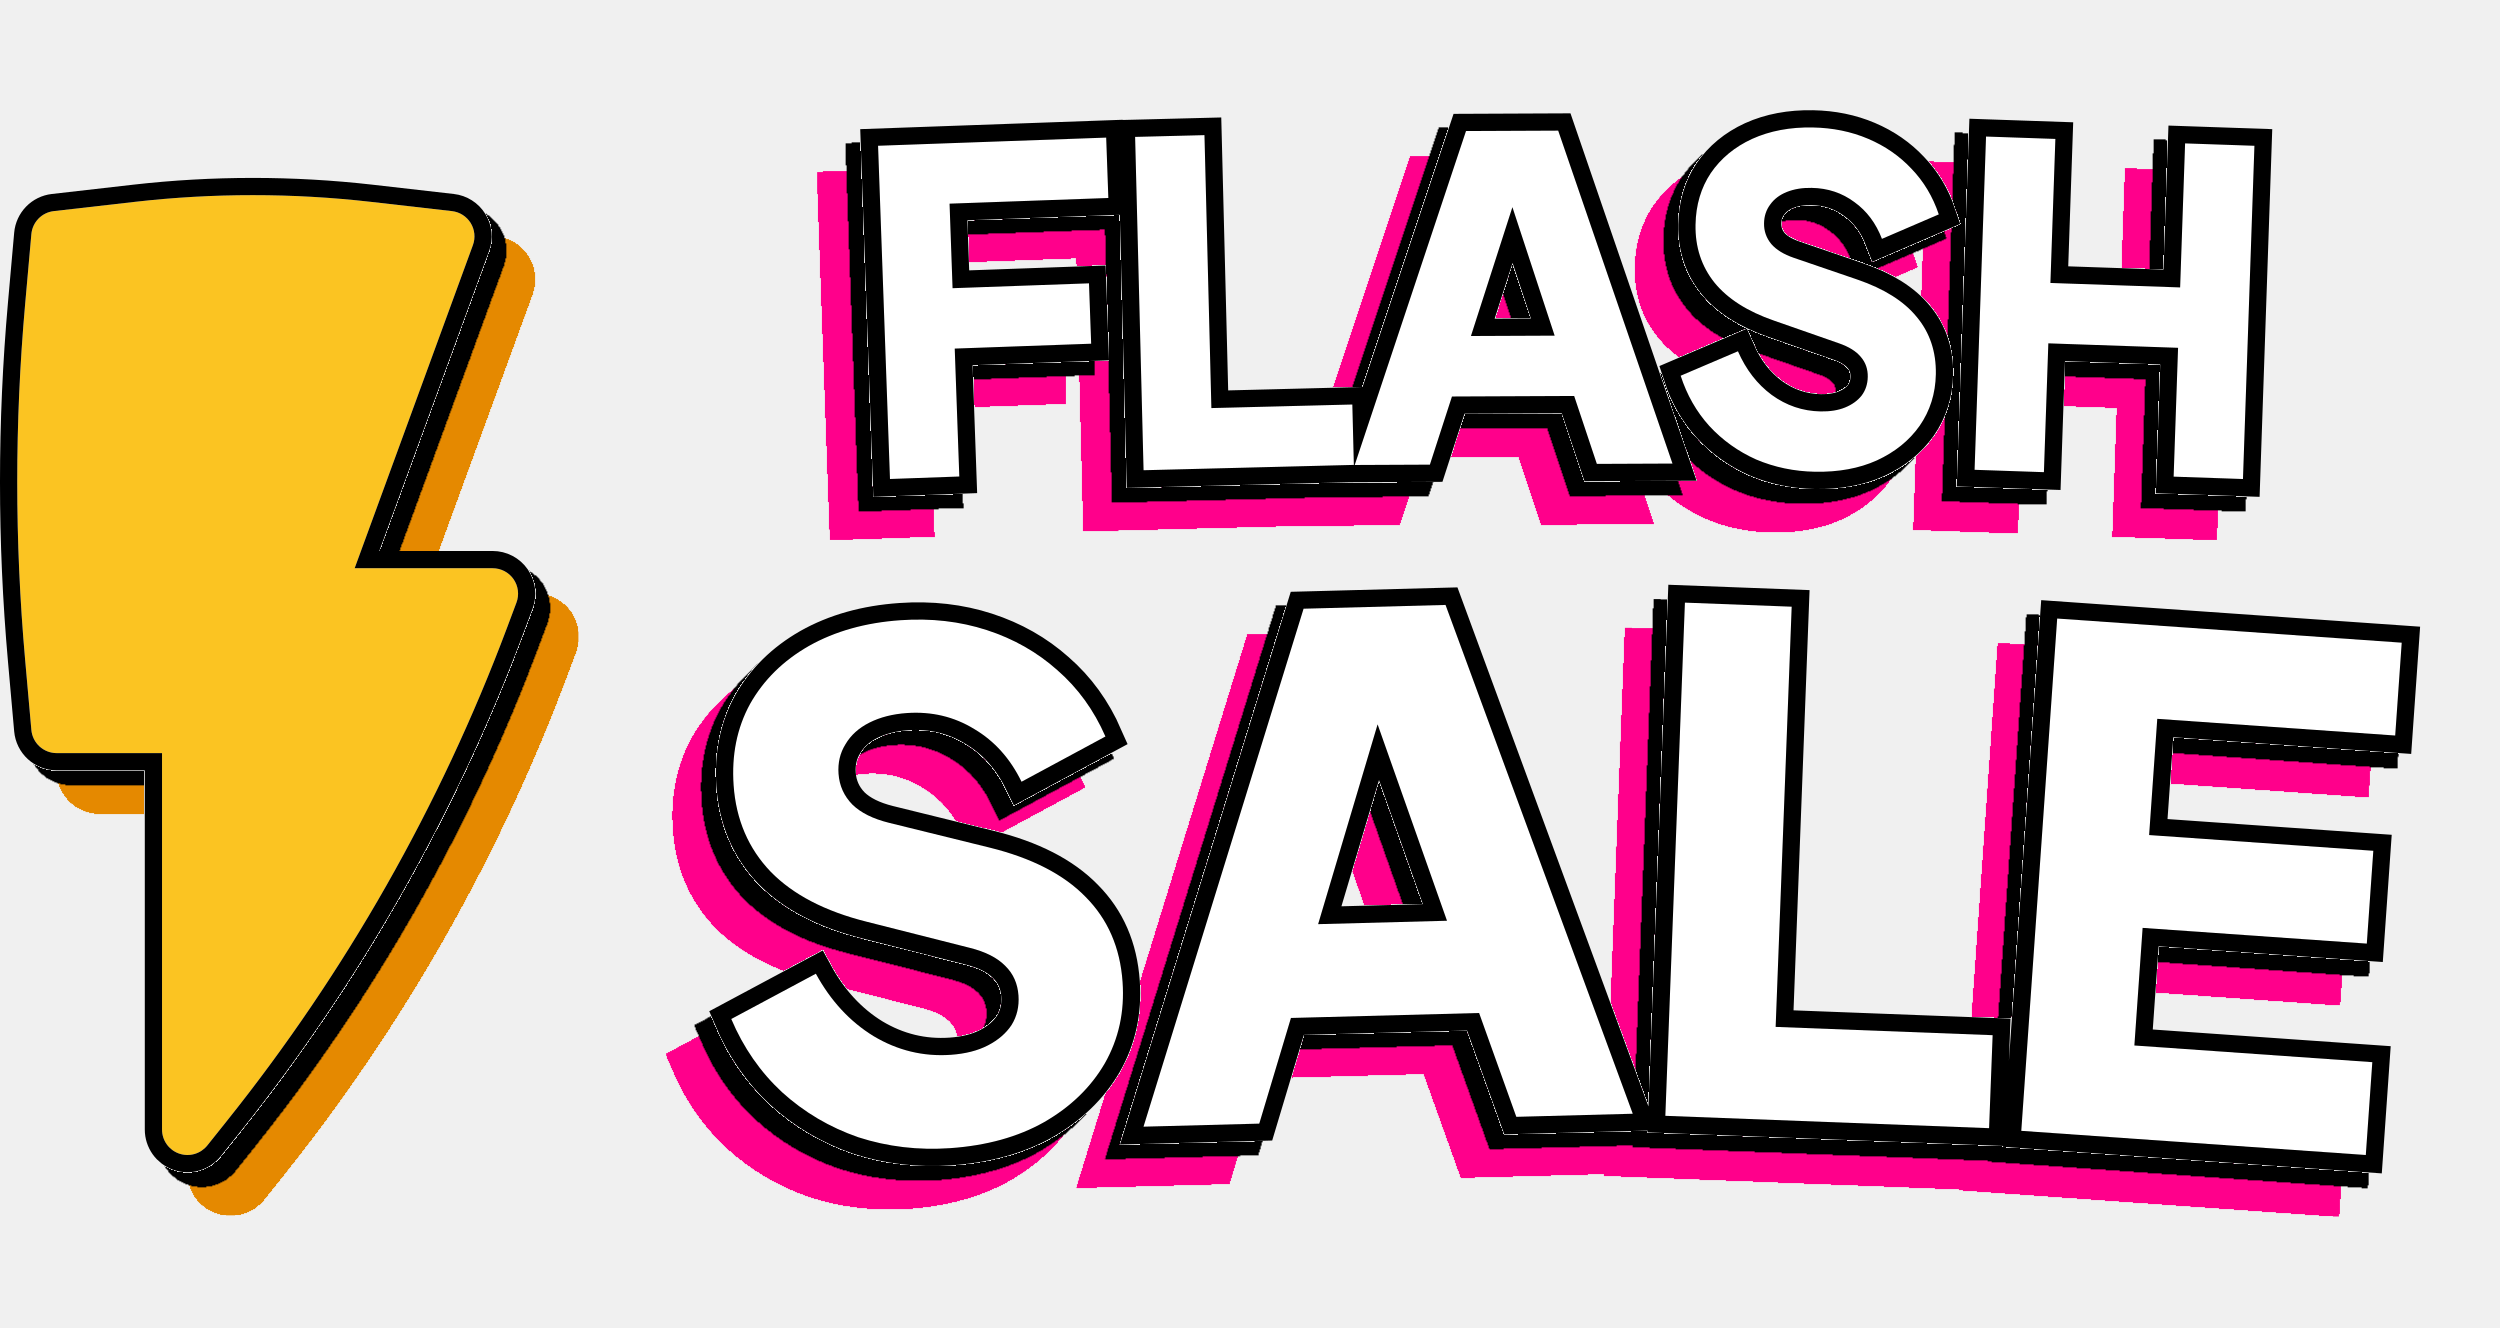
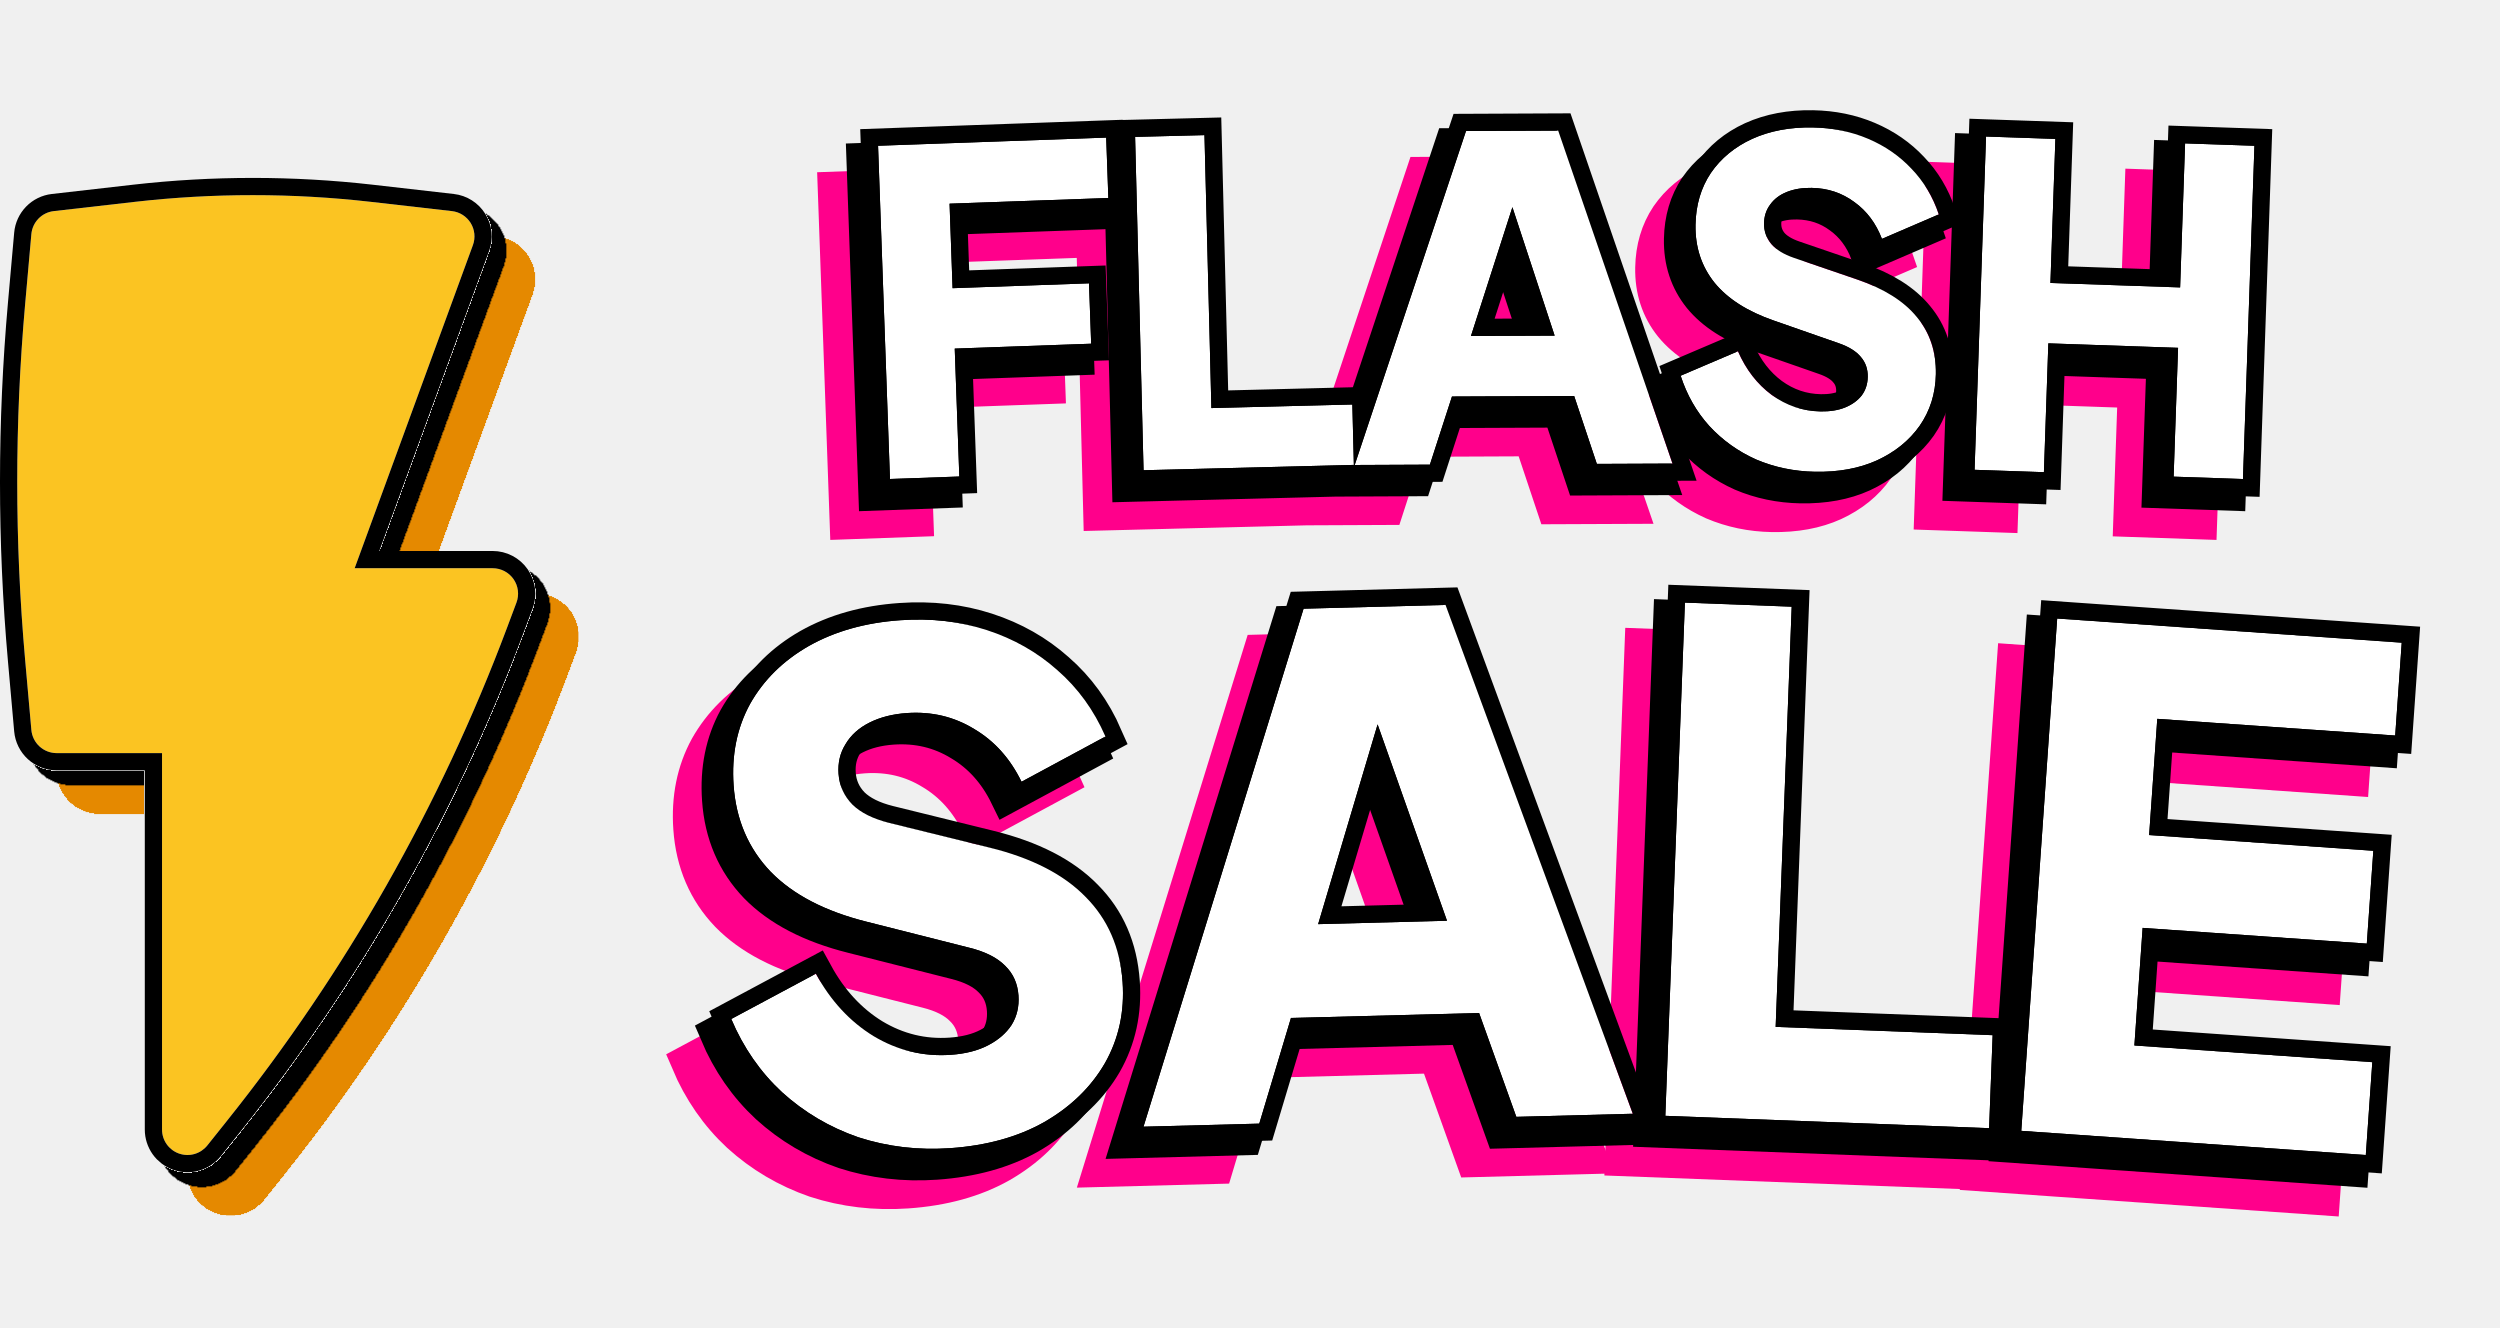
<svg xmlns="http://www.w3.org/2000/svg" xmlns:xlink="http://www.w3.org/1999/xlink" preserveAspectRatio="none" overflow="visible" style="display: block;" width="174.073" height="92.422" viewBox="0 0 174.073 92.422" fill="none">
  <g id="Frame 2147226232">
    <g id="Vector" filter="url(#filter0_dd_0_35)">
      <use xlink:href="#stroke0_0_35" fill="#FBC422" />
      <mask id="stroke1_0_35" maskUnits="userSpaceOnUse" x="-0.8" y="11.588" width="39" height="71" fill="black">
        <rect fill="white" x="-0.8" y="11.588" width="39" height="71" />
        <use xlink:href="#stroke0_0_35" />
      </mask>
      <path d="M25.817 14.054C20.36 13.433 14.851 13.433 9.394 14.054L3.745 14.699C3.34 14.745 2.963 14.93 2.678 15.223C2.394 15.515 2.219 15.897 2.183 16.303L1.748 21.198C1.017 29.425 1.017 37.702 1.748 45.929L2.183 50.824C2.222 51.265 2.425 51.675 2.751 51.974C3.078 52.273 3.504 52.439 3.947 52.439H11.282V78.654C11.282 79.021 11.397 79.378 11.609 79.677C11.821 79.975 12.121 80.201 12.467 80.322C12.813 80.443 13.188 80.454 13.54 80.353C13.892 80.253 14.204 80.045 14.434 79.759L15.819 78.024C24.069 67.695 30.64 56.13 35.287 43.755L35.96 41.959C36.061 41.691 36.095 41.403 36.06 41.118C36.025 40.834 35.922 40.563 35.759 40.328C35.596 40.092 35.378 39.9 35.124 39.767C34.871 39.634 34.589 39.565 34.303 39.565H24.694L32.928 17.068C33.021 16.816 33.055 16.547 33.028 16.28C33.001 16.013 32.914 15.756 32.773 15.528C32.632 15.3 32.441 15.107 32.215 14.963C31.988 14.819 31.732 14.729 31.466 14.699L25.817 14.054Z" stroke-width="2.4" stroke="black" mask="url(#stroke1_0_35)" />
    </g>
    <g id="Frame 2147226220">
-       <g id="FLASH" filter="url(#filter1_dd_0_35)">
+       <g id="FLASH">
+         <g transform="translate(-3 3)" fill="#FF008B" stroke="#FF008B" stroke-width="2.4">
+           <use xlink:href="#stroke2_0_35" />
+         </g>
+         <g transform="translate(-1 1)" fill="#000000" stroke="#000000" stroke-width="2.4">
+           <use xlink:href="#stroke2_0_35" />
+         </g>
        <use xlink:href="#stroke2_0_35" fill="white" />
        <mask id="stroke3_0_35" maskUnits="userSpaceOnUse" x="59.003" y="7.217" width="100" height="28" fill="black">
          <rect fill="white" x="59.003" y="7.217" width="100" height="28" />
          <use xlink:href="#stroke2_0_35" />
        </mask>
        <path d="M61.968 33.352L61.139 10.149L77.023 9.581L77.173 13.786L66.117 14.181L66.327 20.067L75.826 19.728L75.977 23.932L66.477 24.272L66.796 33.179L61.968 33.352ZM79.625 32.742L79.037 9.532L83.866 9.409L84.348 28.414L94.162 28.165L94.268 32.371L79.625 32.742ZM94.327 32.377L102.076 9.124L108.496 9.095L116.454 32.278L111.187 32.301L109.607 27.571L101.099 27.609L99.562 32.353L94.327 32.377ZM102.421 23.396L108.248 23.37L104.647 12.416L105.956 12.41L102.421 23.396ZM126.375 32.848C124.921 32.821 123.555 32.536 122.276 31.993C121.019 31.43 119.932 30.651 119.015 29.657C118.119 28.664 117.455 27.499 117.022 26.161L121.012 24.458C121.571 25.736 122.352 26.747 123.357 27.493C124.382 28.239 125.518 28.624 126.764 28.647C127.429 28.659 128.002 28.566 128.484 28.367C128.965 28.168 129.344 27.895 129.621 27.546C129.898 27.177 130.041 26.744 130.05 26.245C130.06 25.705 129.902 25.245 129.577 24.865C129.252 24.464 128.738 24.143 128.036 23.901L123.514 22.322C121.676 21.685 120.3 20.808 119.386 19.69C118.472 18.551 118.029 17.202 118.058 15.644C118.083 14.273 118.438 13.075 119.122 12.048C119.826 11.022 120.786 10.229 122.002 9.67C123.238 9.111 124.646 8.846 126.225 8.875C127.616 8.901 128.9 9.163 130.075 9.663C131.25 10.162 132.256 10.856 133.091 11.745C133.948 12.633 134.583 13.694 134.997 14.928L131.038 16.632C130.621 15.543 129.982 14.69 129.121 14.072C128.26 13.432 127.269 13.102 126.147 13.082C125.503 13.07 124.93 13.163 124.427 13.362C123.925 13.56 123.535 13.854 123.258 14.244C122.981 14.613 122.838 15.047 122.829 15.545C122.819 16.085 122.986 16.566 123.332 16.988C123.678 17.39 124.202 17.711 124.904 17.952L129.333 19.468C131.192 20.105 132.568 20.972 133.462 22.069C134.377 23.166 134.82 24.494 134.792 26.052C134.767 27.402 134.391 28.601 133.665 29.647C132.94 30.673 131.949 31.475 130.691 32.055C129.455 32.614 128.016 32.878 126.375 32.848ZM137.488 32.712L138.286 9.507L143.114 9.673L142.769 19.702L151.801 20.013L152.146 9.984L156.974 10.15L156.176 33.354L151.348 33.188L151.657 24.218L142.624 23.907L142.316 32.877L137.488 32.712Z" stroke-width="2.4" stroke="black" mask="url(#stroke3_0_35)" />
      </g>
-       <g id="SALE" filter="url(#filter2_dd_0_35)">
+       <g id="SALE">
+         <g transform="translate(-3 3)" fill="#FF008B" stroke="#FF008B" stroke-width="2.4">
+           <use xlink:href="#stroke4_0_35" />
+           <use xlink:href="#stroke5_0_35" />
+           <path d="M115.956 77.694L117.319 41.96L124.754 42.243L123.637 71.502L138.746 72.079L138.499 78.554L115.956 77.694Z" />
+           <use xlink:href="#stroke6_0_35" />
+         </g>
+         <g transform="translate(-1 1)" fill="#000000" stroke="#000000" stroke-width="2.4">
+           <use xlink:href="#stroke4_0_35" />
+           <use xlink:href="#stroke5_0_35" />
+           <path d="M115.956 77.694L117.319 41.96L124.754 42.243L123.637 71.502L138.746 72.079L138.499 78.554L115.956 77.694Z" />
+           <use xlink:href="#stroke6_0_35" />
+         </g>
        <use xlink:href="#stroke4_0_35" fill="white" />
        <use xlink:href="#stroke5_0_35" fill="white" />
        <path d="M115.956 77.694L117.319 41.96L124.754 42.243L123.637 71.502L138.746 72.079L138.499 78.554L115.956 77.694Z" fill="white" />
        <use xlink:href="#stroke6_0_35" fill="white" />
        <mask id="stroke7_0_35" maskUnits="userSpaceOnUse" x="48.917" y="39.96" width="120" height="42" fill="black">
          <rect fill="white" x="48.917" y="39.96" width="120" height="42" />
          <use xlink:href="#stroke4_0_35" />
          <use xlink:href="#stroke5_0_35" />
          <path d="M115.956 77.694L117.319 41.96L124.754 42.243L123.637 71.502L138.746 72.079L138.499 78.554L115.956 77.694Z" />
          <use xlink:href="#stroke6_0_35" />
        </mask>
        <path d="M66.172 79.944C63.938 80.1 61.803 79.847 59.768 79.188C57.763 78.493 55.99 77.446 54.449 76.046C52.939 74.644 51.762 72.946 50.917 70.952L56.808 67.798C57.838 69.683 59.174 71.129 60.816 72.138C62.49 73.143 64.285 73.579 66.2 73.446C67.222 73.375 68.088 73.154 68.8 72.783C69.512 72.413 70.057 71.942 70.434 71.37C70.809 70.766 70.969 70.082 70.916 69.316C70.858 68.486 70.553 67.801 70.003 67.262C69.45 66.691 68.618 66.268 67.508 65.993L60.357 64.182C57.451 63.455 55.221 62.295 53.666 60.703C52.11 59.08 51.248 57.071 51.081 54.677C50.934 52.57 51.315 50.683 52.225 49.016C53.167 47.346 54.533 45.999 56.322 44.977C58.143 43.951 60.267 43.354 62.693 43.185C64.831 43.035 66.836 43.264 68.707 43.871C70.578 44.479 72.214 45.407 73.617 46.657C75.051 47.904 76.169 49.446 76.971 51.282L71.128 54.433C70.342 52.819 69.246 51.597 67.841 50.765C66.433 49.901 64.868 49.529 63.144 49.649C62.154 49.718 61.287 49.939 60.544 50.312C59.8 50.684 59.242 51.188 58.869 51.824C58.494 52.427 58.333 53.112 58.387 53.878C58.445 54.708 58.767 55.424 59.354 56.024C59.939 56.593 60.787 57.015 61.897 57.29L68.898 59.015C71.835 59.74 74.064 60.884 75.585 62.446C77.137 64.005 77.997 65.982 78.164 68.377C78.309 70.451 77.895 72.341 76.924 74.045C75.95 75.717 74.537 77.082 72.687 78.142C70.866 79.167 68.694 79.767 66.172 79.944ZM79.621 78.45L90.767 42.383L100.652 42.121L113.689 77.549L105.58 77.764L102.988 70.534L89.888 70.88L87.682 78.237L79.621 78.45ZM91.78 64.348L100.753 64.111L94.836 47.365L96.852 47.312L91.78 64.348ZM115.956 77.694L117.319 41.96L124.754 42.243L123.637 71.502L138.746 72.079L138.499 78.554L115.956 77.694ZM140.74 78.74L143.24 43.068L167.23 44.749L166.776 51.214L150.209 50.052L149.642 58.144L165.252 59.239L164.799 65.703L149.189 64.608L148.615 72.796L165.182 73.958L164.729 80.422L140.74 78.74Z" stroke-width="2.4" stroke="black" mask="url(#stroke7_0_35)" />
      </g>
    </g>
  </g>
  <defs>
    <filter id="filter0_dd_0_35" x="0" y="12.388" width="40.273" height="72.234" filterUnits="userSpaceOnUse" color-interpolation-filters="sRGB">
      <feFlood flood-opacity="0" result="BackgroundImageFix" />
      <feColorMatrix in="SourceAlpha" type="matrix" values="0 0 0 0 0 0 0 0 0 0 0 0 0 0 0 0 0 0 127 0" result="hardAlpha" />
      <feOffset dx="3" dy="3" />
      <feComposite in2="hardAlpha" operator="out" />
      <feColorMatrix type="matrix" values="0 0 0 0 0.898 0 0 0 0 0.537 0 0 0 0 0 0 0 0 1 0" />
      <feBlend mode="normal" in2="BackgroundImageFix" result="effect1_dropShadow_0_35" />
      <feColorMatrix in="SourceAlpha" type="matrix" values="0 0 0 0 0 0 0 0 0 0 0 0 0 0 0 0 0 0 127 0" result="hardAlpha" />
      <feOffset dx="1" dy="1" />
      <feComposite in2="hardAlpha" operator="out" />
      <feColorMatrix type="matrix" values="0 0 0 0 0 0 0 0 0 0 0 0 0 0 0 0 0 0 1 0" />
      <feBlend mode="normal" in2="effect1_dropShadow_0_35" result="effect2_dropShadow_0_35" />
      <feBlend mode="normal" in="SourceGraphic" in2="effect2_dropShadow_0_35" result="shape" />
    </filter>
    <filter id="filter1_dd_0_35" x="56.897" y="7.673" width="101.318" height="29.922" filterUnits="userSpaceOnUse" color-interpolation-filters="sRGB">
      <feFlood flood-opacity="0" result="BackgroundImageFix" />
      <feColorMatrix in="SourceAlpha" type="matrix" values="0 0 0 0 0 0 0 0 0 0 0 0 0 0 0 0 0 0 127 0" result="hardAlpha" />
      <feOffset dx="-3" dy="3" />
      <feComposite in2="hardAlpha" operator="out" />
      <feColorMatrix type="matrix" values="0 0 0 0 1 0 0 0 0 0 0 0 0 0 0.545 0 0 0 1 0" />
      <feBlend mode="normal" in2="BackgroundImageFix" result="effect1_dropShadow_0_35" />
      <feColorMatrix in="SourceAlpha" type="matrix" values="0 0 0 0 0 0 0 0 0 0 0 0 0 0 0 0 0 0 127 0" result="hardAlpha" />
      <feOffset dx="-1" dy="1" />
      <feComposite in2="hardAlpha" operator="out" />
      <feColorMatrix type="matrix" values="0 0 0 0 0 0 0 0 0 0 0 0 0 0 0 0 0 0 1 0" />
      <feBlend mode="normal" in2="effect1_dropShadow_0_35" result="effect2_dropShadow_0_35" />
      <feBlend mode="normal" in="SourceGraphic" in2="effect2_dropShadow_0_35" result="shape" />
    </filter>
    <filter id="filter2_dd_0_35" x="46.385" y="40.715" width="122.126" height="43.988" filterUnits="userSpaceOnUse" color-interpolation-filters="sRGB">
      <feFlood flood-opacity="0" result="BackgroundImageFix" />
      <feColorMatrix in="SourceAlpha" type="matrix" values="0 0 0 0 0 0 0 0 0 0 0 0 0 0 0 0 0 0 127 0" result="hardAlpha" />
      <feOffset dx="-3" dy="3" />
      <feComposite in2="hardAlpha" operator="out" />
      <feColorMatrix type="matrix" values="0 0 0 0 1 0 0 0 0 0 0 0 0 0 0.545 0 0 0 1 0" />
      <feBlend mode="normal" in2="BackgroundImageFix" result="effect1_dropShadow_0_35" />
      <feColorMatrix in="SourceAlpha" type="matrix" values="0 0 0 0 0 0 0 0 0 0 0 0 0 0 0 0 0 0 127 0" result="hardAlpha" />
      <feOffset dx="-1" dy="1" />
      <feComposite in2="hardAlpha" operator="out" />
      <feColorMatrix type="matrix" values="0 0 0 0 0 0 0 0 0 0 0 0 0 0 0 0 0 0 1 0" />
      <feBlend mode="normal" in2="effect1_dropShadow_0_35" result="effect2_dropShadow_0_35" />
      <feBlend mode="normal" in="SourceGraphic" in2="effect2_dropShadow_0_35" result="shape" />
    </filter>
    <path id="stroke0_0_35" d="M25.817 14.054C20.36 13.433 14.851 13.433 9.394 14.054L3.745 14.699C3.34 14.745 2.963 14.93 2.678 15.223C2.394 15.515 2.219 15.897 2.183 16.303L1.748 21.198C1.017 29.425 1.017 37.702 1.748 45.929L2.183 50.824C2.222 51.265 2.425 51.675 2.751 51.974C3.078 52.273 3.504 52.439 3.947 52.439H11.282V78.654C11.282 79.021 11.397 79.378 11.609 79.677C11.821 79.975 12.121 80.201 12.467 80.322C12.813 80.443 13.188 80.454 13.54 80.353C13.892 80.253 14.204 80.045 14.434 79.759L15.819 78.024C24.069 67.695 30.64 56.13 35.287 43.755L35.96 41.959C36.061 41.691 36.095 41.403 36.06 41.118C36.025 40.834 35.922 40.563 35.759 40.328C35.596 40.092 35.378 39.9 35.124 39.767C34.871 39.634 34.589 39.565 34.303 39.565H24.694L32.928 17.068C33.021 16.816 33.055 16.547 33.028 16.28C33.001 16.013 32.914 15.756 32.773 15.528C32.632 15.3 32.441 15.107 32.215 14.963C31.988 14.819 31.732 14.729 31.466 14.699L25.817 14.054Z" />
    <path id="stroke2_0_35" d="M61.968 33.352L61.139 10.149L77.023 9.581L77.173 13.786L66.117 14.181L66.327 20.067L75.826 19.728L75.977 23.932L66.477 24.272L66.796 33.179L61.968 33.352ZM79.625 32.742L79.037 9.532L83.866 9.409L84.348 28.414L94.162 28.165L94.268 32.371L79.625 32.742ZM94.327 32.377L102.076 9.124L108.496 9.095L116.454 32.278L111.187 32.301L109.607 27.571L101.099 27.609L99.562 32.353L94.327 32.377ZM102.421 23.396L108.248 23.37L104.647 12.416L105.956 12.41L102.421 23.396ZM126.375 32.848C124.921 32.821 123.555 32.536 122.276 31.993C121.019 31.43 119.932 30.651 119.015 29.657C118.119 28.664 117.455 27.499 117.022 26.161L121.012 24.458C121.571 25.736 122.352 26.747 123.357 27.493C124.382 28.239 125.518 28.624 126.764 28.647C127.429 28.659 128.002 28.566 128.484 28.367C128.965 28.168 129.344 27.895 129.621 27.546C129.898 27.177 130.041 26.744 130.05 26.245C130.06 25.705 129.902 25.245 129.577 24.865C129.252 24.464 128.738 24.143 128.036 23.901L123.514 22.322C121.676 21.685 120.3 20.808 119.386 19.69C118.472 18.551 118.029 17.202 118.058 15.644C118.083 14.273 118.438 13.075 119.122 12.048C119.826 11.022 120.786 10.229 122.002 9.67C123.238 9.111 124.646 8.846 126.225 8.875C127.616 8.901 128.9 9.163 130.075 9.663C131.25 10.162 132.256 10.856 133.091 11.745C133.948 12.633 134.583 13.694 134.997 14.928L131.038 16.632C130.621 15.543 129.982 14.69 129.121 14.072C128.26 13.432 127.269 13.102 126.147 13.082C125.503 13.07 124.93 13.163 124.427 13.362C123.925 13.56 123.535 13.854 123.258 14.244C122.981 14.613 122.838 15.047 122.829 15.545C122.819 16.085 122.986 16.566 123.332 16.988C123.678 17.39 124.202 17.711 124.904 17.952L129.333 19.468C131.192 20.105 132.568 20.972 133.462 22.069C134.377 23.166 134.82 24.494 134.792 26.052C134.767 27.402 134.391 28.601 133.665 29.647C132.94 30.673 131.949 31.475 130.691 32.055C129.455 32.614 128.016 32.878 126.375 32.848ZM137.488 32.712L138.286 9.507L143.114 9.673L142.769 19.702L151.801 20.013L152.146 9.984L156.974 10.15L156.176 33.354L151.348 33.188L151.657 24.218L142.624 23.907L142.316 32.877L137.488 32.712Z" />
    <path id="stroke4_0_35" d="M66.172 79.944C63.938 80.1 61.803 79.847 59.768 79.188C57.763 78.493 55.99 77.446 54.449 76.046C52.939 74.644 51.762 72.946 50.917 70.952L56.808 67.798C57.838 69.683 59.174 71.129 60.816 72.138C62.49 73.143 64.285 73.579 66.2 73.446C67.222 73.375 68.088 73.154 68.8 72.783C69.512 72.413 70.057 71.942 70.434 71.37C70.809 70.766 70.969 70.082 70.916 69.316C70.858 68.486 70.553 67.801 70.003 67.262C69.45 66.691 68.618 66.268 67.508 65.993L60.357 64.182C57.451 63.455 55.221 62.295 53.666 60.703C52.11 59.08 51.248 57.071 51.081 54.677C50.934 52.57 51.315 50.683 52.225 49.016C53.167 47.346 54.533 45.999 56.322 44.977C58.143 43.951 60.267 43.354 62.693 43.185C64.831 43.035 66.836 43.264 68.707 43.871C70.578 44.479 72.214 45.407 73.617 46.657C75.051 47.904 76.169 49.446 76.971 51.282L71.128 54.433C70.342 52.819 69.246 51.597 67.841 50.765C66.433 49.901 64.868 49.529 63.144 49.649C62.154 49.718 61.287 49.939 60.544 50.312C59.8 50.684 59.242 51.188 58.869 51.824C58.494 52.427 58.333 53.112 58.387 53.878C58.445 54.708 58.767 55.424 59.354 56.024C59.939 56.593 60.787 57.015 61.897 57.29L68.898 59.015C71.835 59.74 74.064 60.884 75.585 62.446C77.137 64.005 77.997 65.982 78.164 68.377C78.309 70.451 77.895 72.341 76.924 74.045C75.95 75.717 74.537 77.082 72.687 78.142C70.866 79.167 68.694 79.767 66.172 79.944Z" />
    <path id="stroke5_0_35" d="M79.621 78.45L90.767 42.383L100.652 42.121L113.689 77.549L105.58 77.764L102.988 70.534L89.888 70.88L87.682 78.237L79.621 78.45ZM91.78 64.348L100.753 64.111L94.836 47.365L96.852 47.312L91.78 64.348Z" />
    <path id="stroke6_0_35" d="M140.74 78.74L143.24 43.068L167.23 44.749L166.776 51.214L150.209 50.052L149.642 58.144L165.252 59.239L164.799 65.703L149.189 64.608L148.615 72.796L165.182 73.958L164.729 80.422L140.74 78.74Z" />
  </defs>
</svg>
